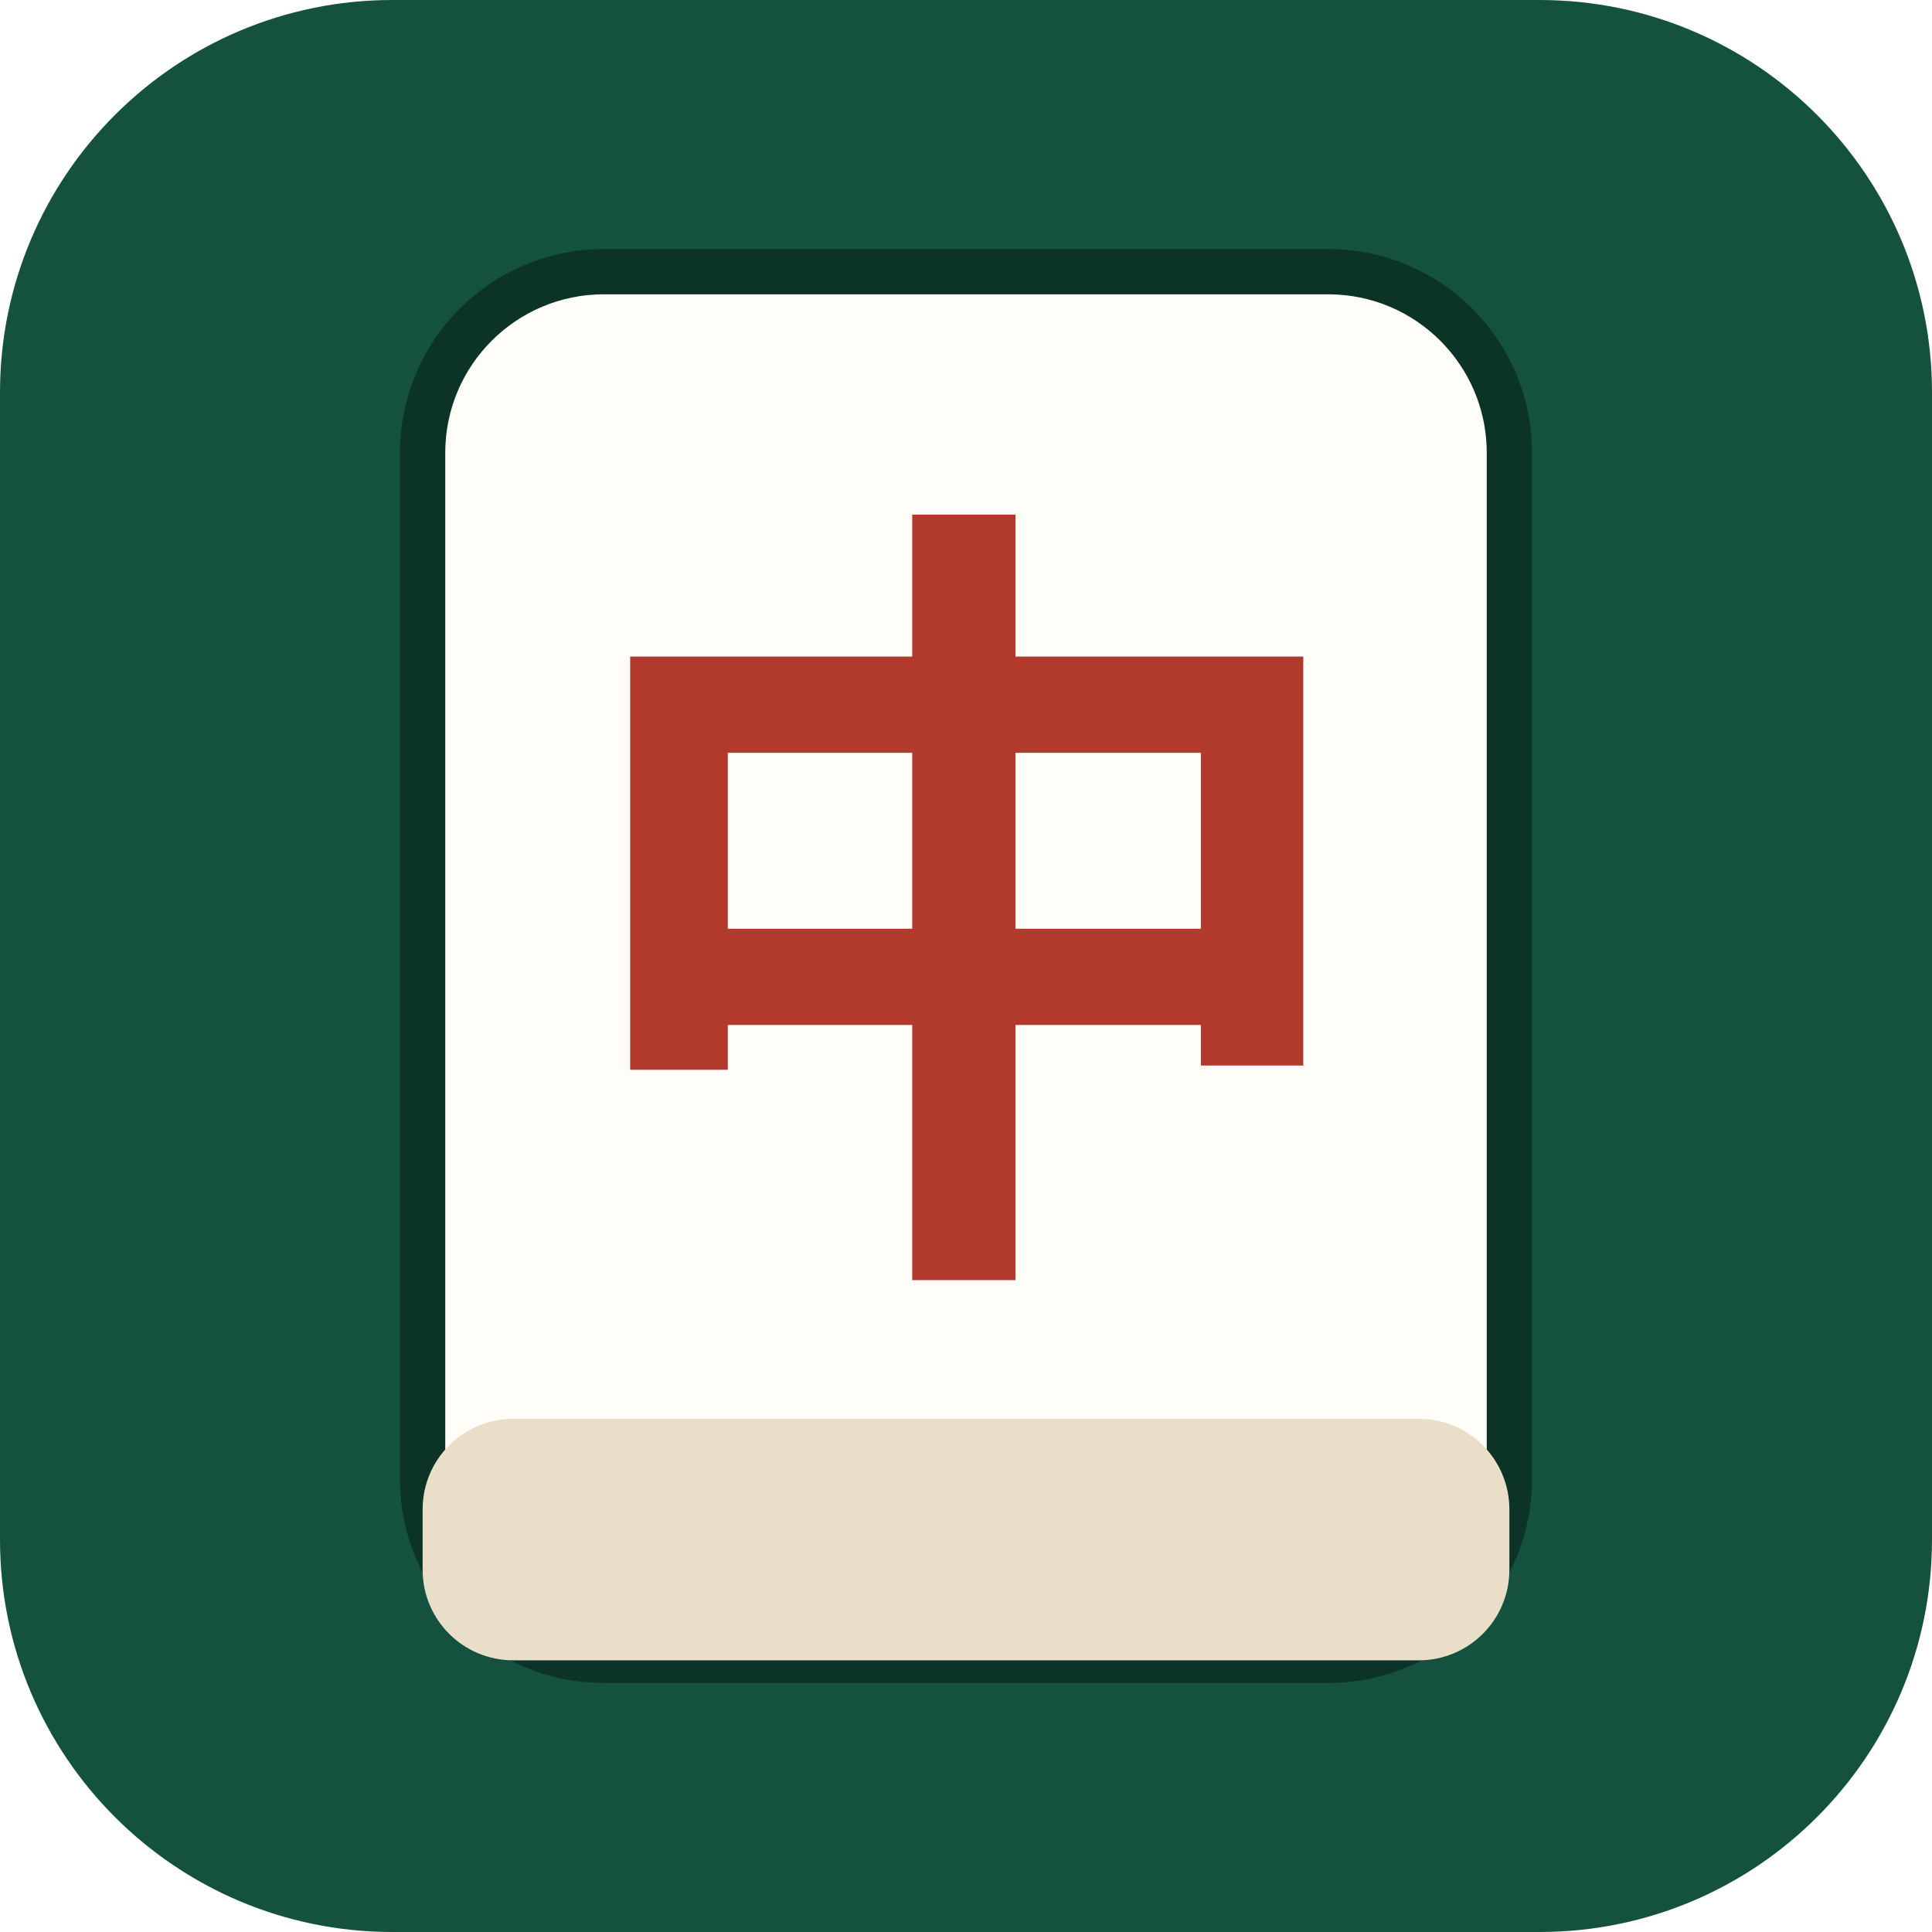
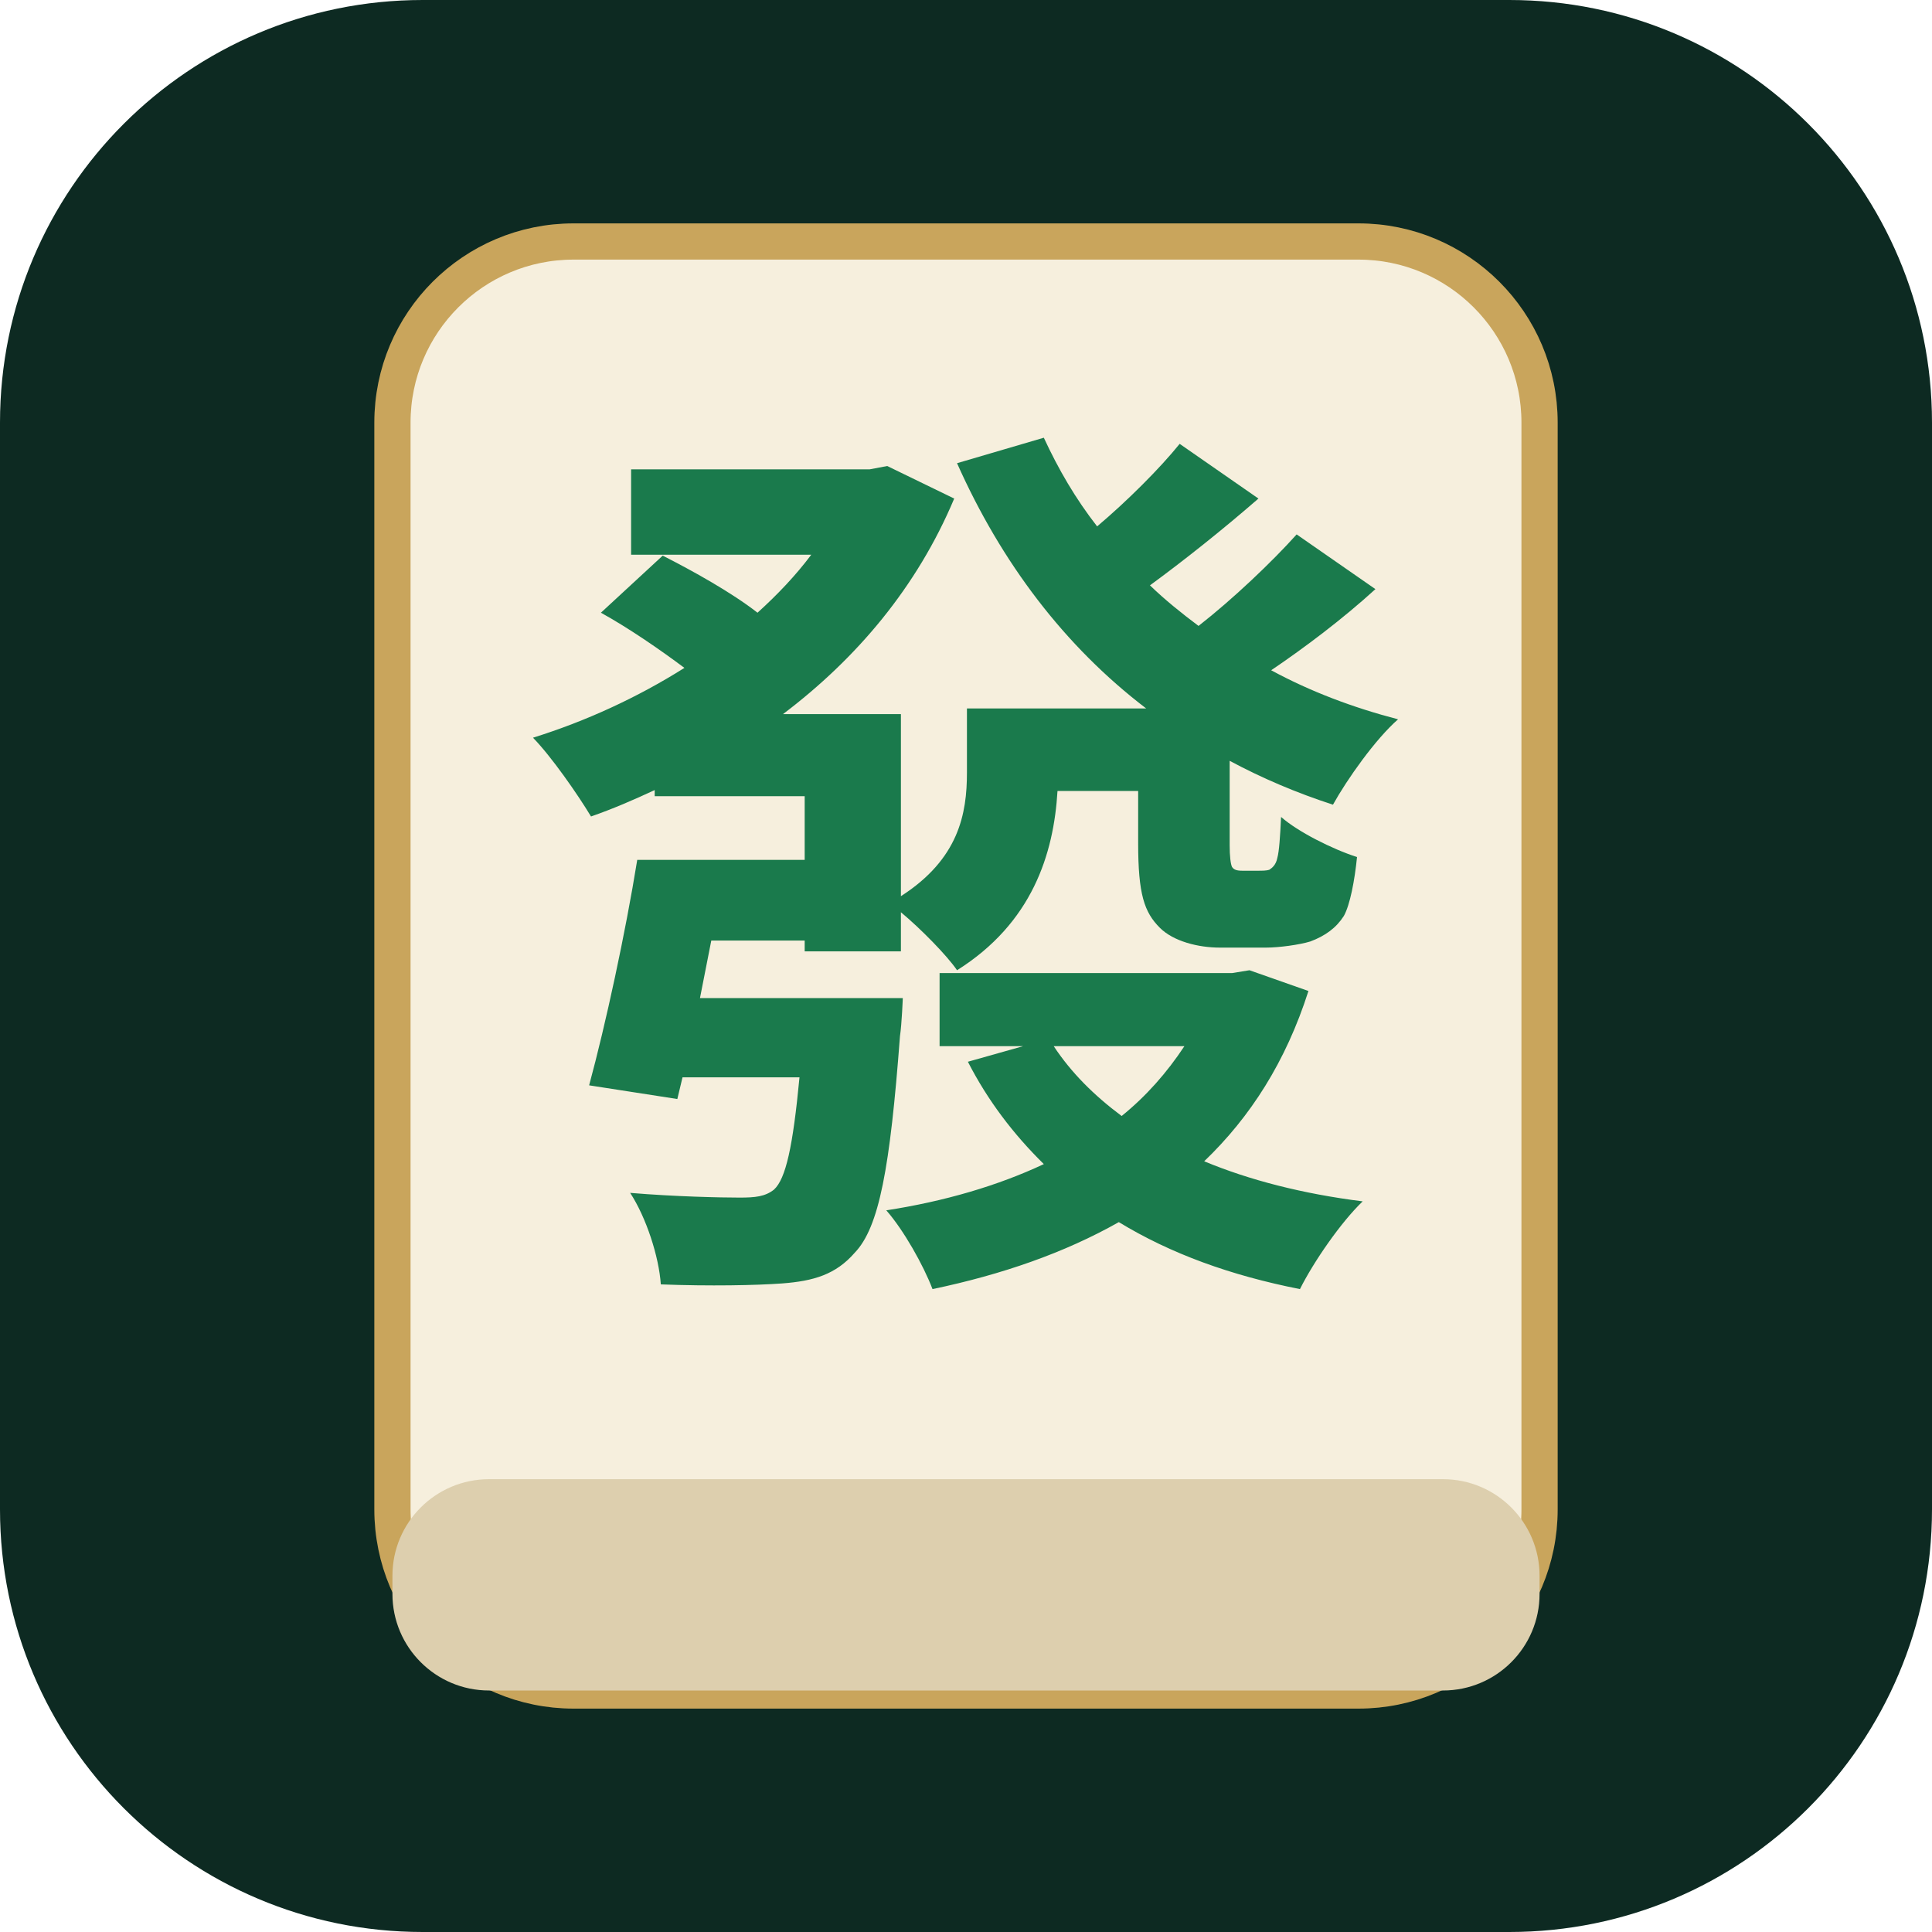
<svg xmlns="http://www.w3.org/2000/svg" viewBox="0 0 64 64">
-   <rect width="64" height="64" rx="13" fill="#14523f" />
-   <rect x="14" y="9" width="36" height="46" rx="6" fill="#fffdf7" stroke="#0b3326" stroke-width="1.5" />
-   <rect x="14" y="47" width="36" height="8" rx="3" fill="#e9dfc9" />
-   <text x="32" y="40" font-size="27" text-anchor="middle" fill="#b23a2c" font-family="Songti SC, SimSun, serif" font-weight="700">中</text>
+   <rect width="64" height="64" rx="14" fill="#0d2a22" />
+   <rect x="13" y="8" width="38" height="48" rx="6" fill="#f6efdd" stroke="#c9a55c" stroke-width="1.2" />
+   <rect x="13" y="49" width="38" height="7" rx="3.2" fill="#ddcfae" />
+   <text x="32" y="40" font-size="30" text-anchor="middle" fill="#1a7a4c" font-family="'Yu Mincho','Songti SC','SimSun',serif" font-weight="600">發</text>
</svg>
